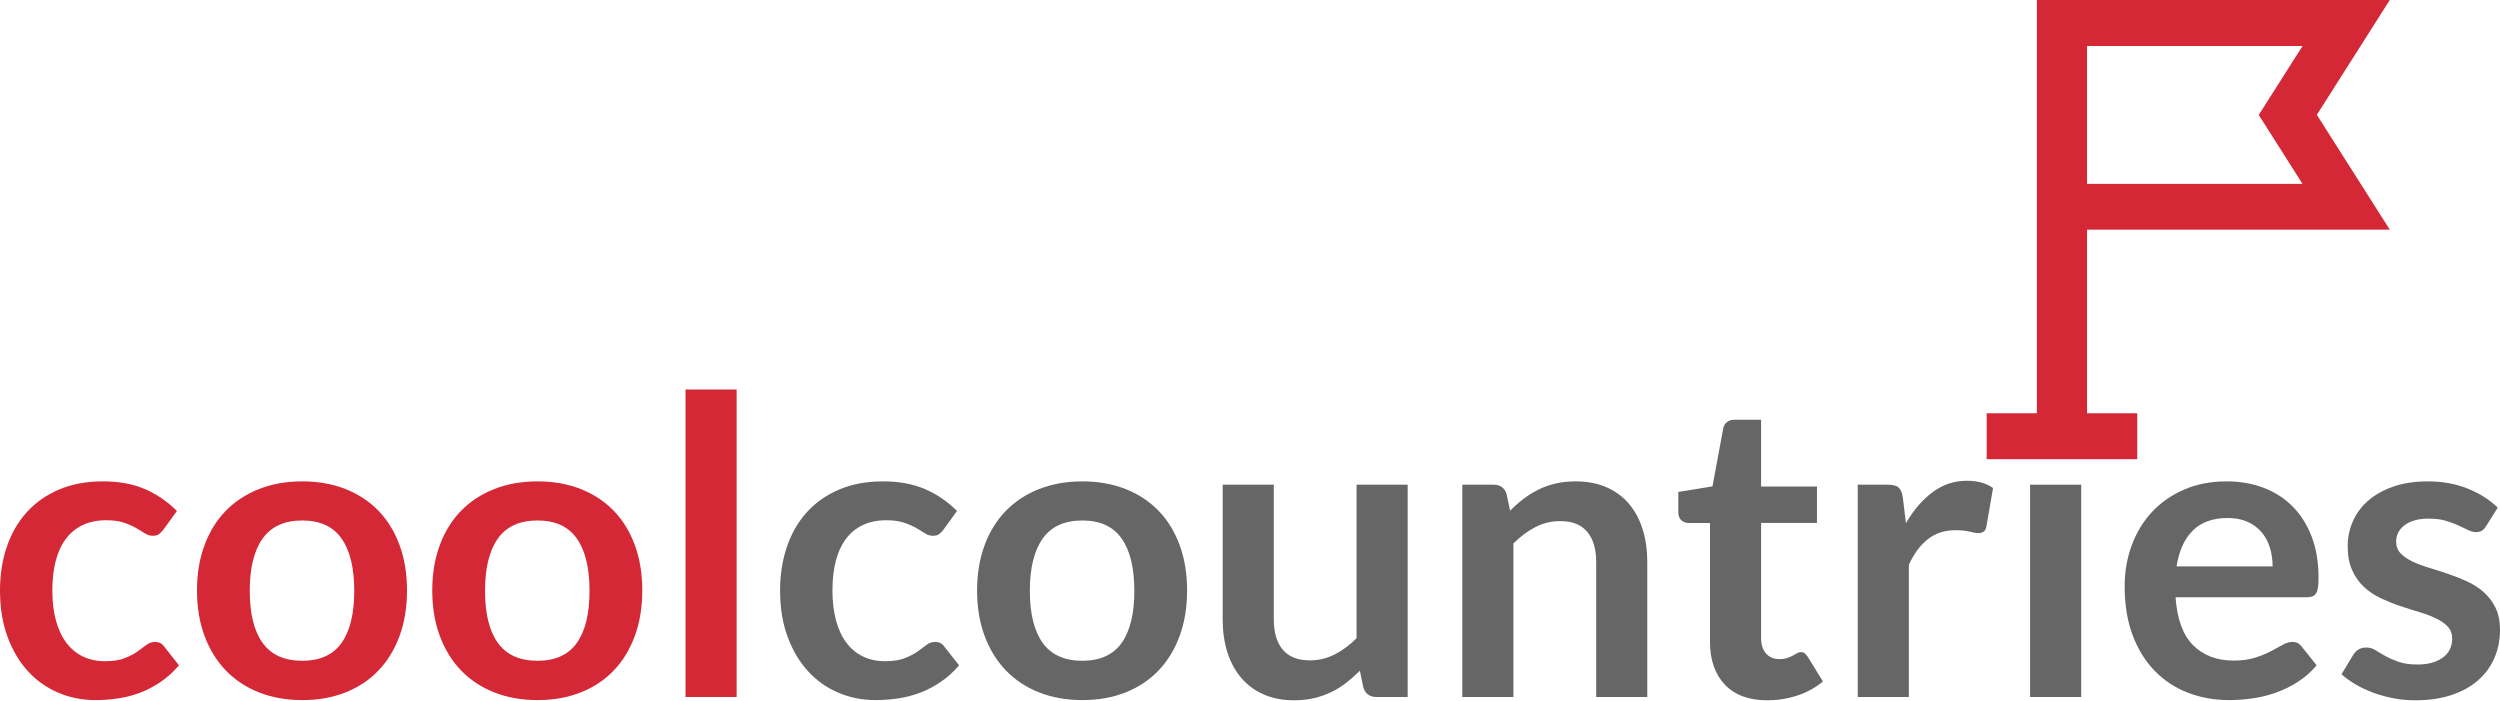
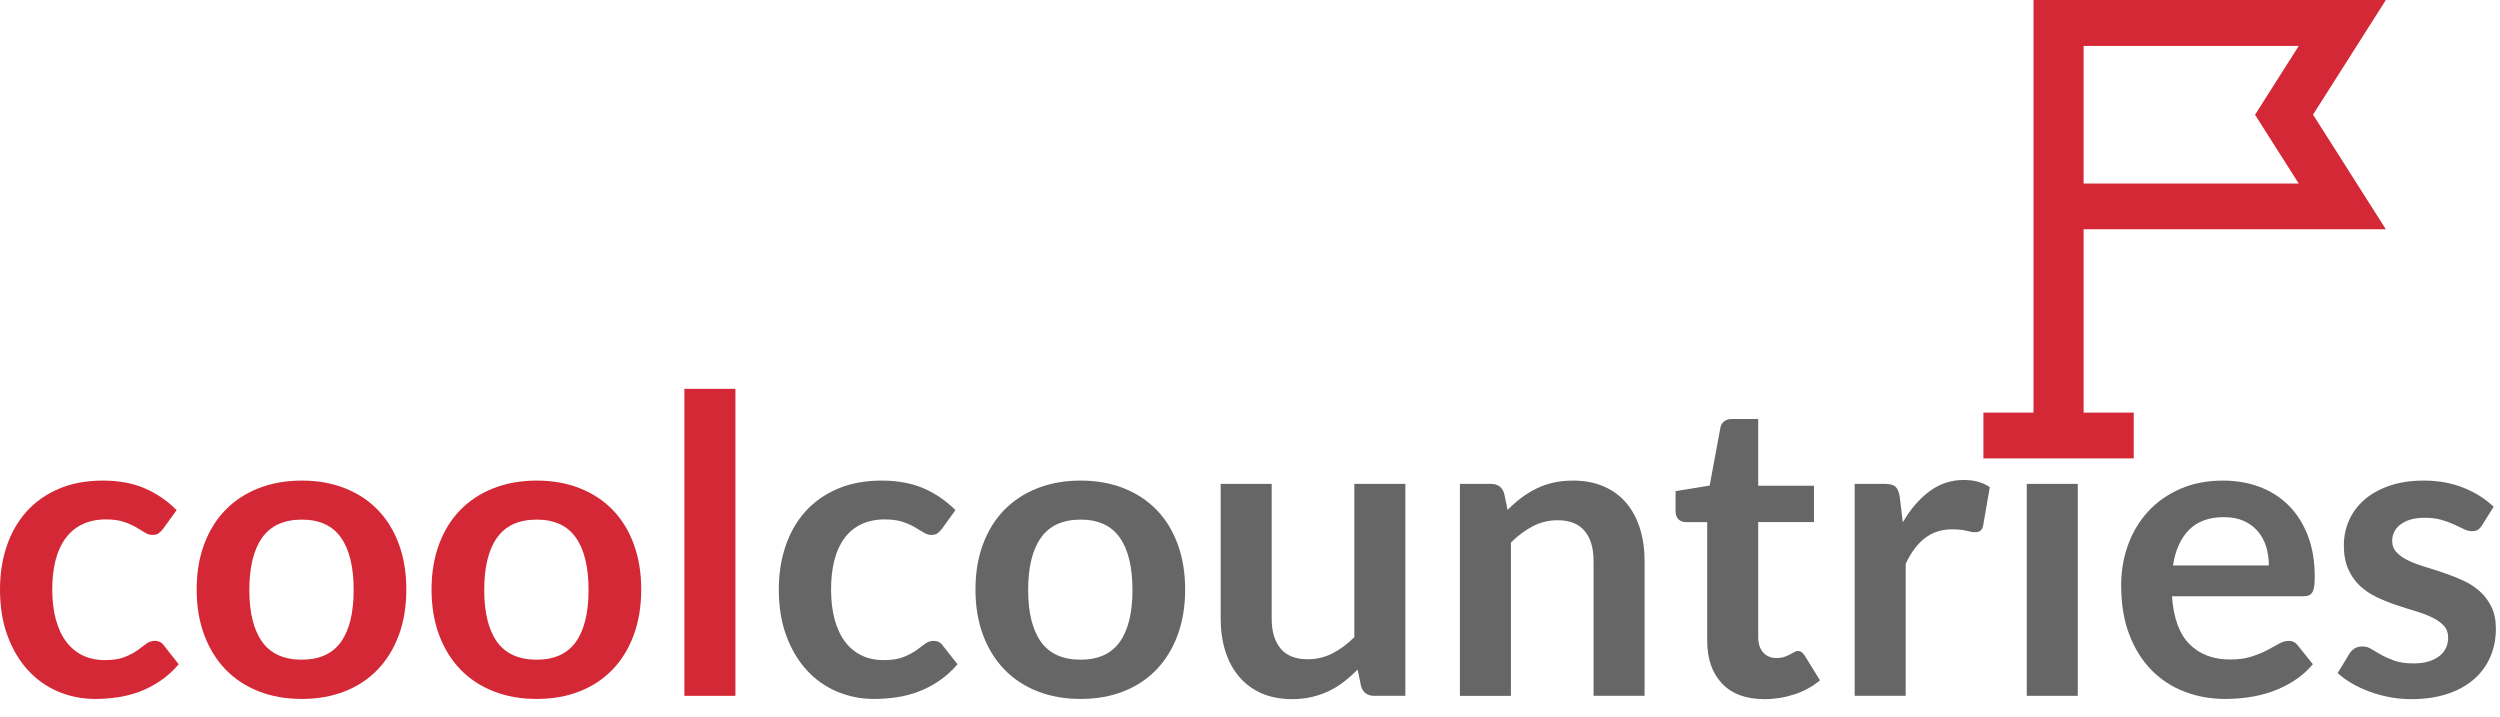
- <svg xmlns="http://www.w3.org/2000/svg" version="1.0" id="Ebene_1" xml:space="preserve">
-   <path fill="#D42836" d="M39.423,113.859c-2.121-2.121-4.511-3.75-7.17-4.888c-2.659-1.137-5.756-1.706-9.291-1.706  c-3.72,0-7.009,0.615-9.867,1.845c-2.859,1.229-5.257,2.928-7.193,5.095s-3.405,4.734-4.403,7.7C0.499,124.872,0,128.091,0,131.565  c0,3.873,0.56,7.324,1.683,10.351c1.122,3.028,2.643,5.587,4.565,7.677c1.921,2.091,4.173,3.682,6.755,4.772  s5.333,1.637,8.253,1.637c1.66,0,3.335-0.123,5.026-0.369c1.69-0.247,3.327-0.669,4.91-1.268c1.583-0.6,3.112-1.398,4.588-2.398  c1.476-0.999,2.843-2.236,4.104-3.711l-3.274-4.15c-0.461-0.707-1.153-1.061-2.075-1.061c-0.708,0-1.345,0.223-1.914,0.668  c-0.569,0.446-1.238,0.938-2.006,1.476c-0.769,0.538-1.714,1.03-2.836,1.476c-1.122,0.446-2.59,0.668-4.403,0.668  c-1.814,0-3.443-0.346-4.888-1.038c-1.445-0.691-2.674-1.706-3.688-3.043c-1.014-1.337-1.791-2.989-2.329-4.957  c-0.538-1.967-0.807-4.211-0.807-6.732c0-2.428,0.246-4.603,0.738-6.525c0.491-1.92,1.237-3.558,2.236-4.91  c0.999-1.353,2.251-2.39,3.758-3.112c1.506-0.722,3.258-1.084,5.256-1.084c1.568,0,2.882,0.177,3.942,0.53  c1.061,0.354,1.975,0.754,2.743,1.199c0.768,0.446,1.429,0.846,1.983,1.199c0.553,0.354,1.122,0.53,1.706,0.53  c0.615,0,1.083-0.123,1.406-0.369c0.323-0.246,0.653-0.583,0.991-1.014L39.423,113.859z" />
-   <path fill="#D42836" d="M57.727,108.971c-2.89,1.138-5.356,2.751-7.4,4.842c-2.045,2.09-3.627,4.642-4.749,7.654  c-1.122,3.013-1.683,6.379-1.683,10.098c0,3.75,0.561,7.131,1.683,10.144c1.122,3.013,2.705,5.579,4.749,7.7  c2.044,2.121,4.511,3.75,7.4,4.887c2.889,1.137,6.102,1.706,9.637,1.706c3.534,0,6.739-0.569,9.613-1.706  c2.874-1.137,5.326-2.767,7.354-4.887c2.029-2.121,3.597-4.688,4.703-7.7c1.107-3.013,1.66-6.394,1.66-10.144  c0-3.719-0.553-7.085-1.66-10.098c-1.106-3.012-2.674-5.563-4.703-7.654s-4.48-3.704-7.354-4.842  c-2.875-1.137-6.079-1.706-9.613-1.706C63.829,107.265,60.616,107.834,57.727,108.971z M58.511,143.253  c-1.906-2.659-2.859-6.524-2.859-11.597c0-5.072,0.953-8.952,2.859-11.642c1.905-2.689,4.856-4.035,8.853-4.035  c3.934,0,6.847,1.337,8.737,4.011s2.836,6.563,2.836,11.666c0,5.103-0.945,8.977-2.836,11.62c-1.891,2.644-4.803,3.965-8.737,3.965  C63.368,147.242,60.417,145.913,58.511,143.253z" />
-   <path fill="#D42836" d="M110.153,108.971c-2.89,1.138-5.356,2.751-7.4,4.842c-2.045,2.09-3.627,4.642-4.75,7.654  c-1.122,3.013-1.683,6.379-1.683,10.098c0,3.75,0.561,7.131,1.683,10.144s2.705,5.579,4.75,7.7c2.044,2.121,4.511,3.75,7.4,4.887  c2.889,1.137,6.102,1.706,9.637,1.706c3.535,0,6.739-0.569,9.614-1.706c2.874-1.137,5.326-2.767,7.354-4.887  c2.029-2.121,3.597-4.688,4.703-7.7s1.66-6.394,1.66-10.144c0-3.719-0.554-7.085-1.66-10.098c-1.106-3.012-2.674-5.563-4.703-7.654  s-4.48-3.704-7.354-4.842c-2.875-1.137-6.079-1.706-9.614-1.706C116.255,107.265,113.042,107.834,110.153,108.971z M110.937,143.253  c-1.906-2.659-2.858-6.524-2.858-11.597c0-5.072,0.952-8.952,2.858-11.642c1.906-2.689,4.857-4.035,8.853-4.035  c3.935,0,6.847,1.337,8.738,4.011s2.836,6.563,2.836,11.666c0,5.103-0.945,8.977-2.836,11.62c-1.891,2.644-4.803,3.965-8.738,3.965  C115.794,147.242,112.843,145.913,110.937,143.253z" />
-   <path fill="#D42836" d="M152.758,86.793v68.518h11.389V86.793H152.758z" />
-   <path fill="#666666" d="M213.252,113.859c-2.121-2.121-4.511-3.75-7.17-4.888c-2.659-1.137-5.756-1.706-9.291-1.706  c-3.72,0-7.009,0.615-9.867,1.845c-2.859,1.229-5.256,2.928-7.193,5.095c-1.937,2.167-3.405,4.734-4.404,7.7  c-0.999,2.967-1.499,6.187-1.499,9.66c0,3.873,0.561,7.324,1.683,10.351c1.122,3.028,2.644,5.587,4.565,7.677  c1.92,2.091,4.173,3.682,6.755,4.772s5.333,1.637,8.253,1.637c1.66,0,3.335-0.123,5.026-0.369c1.69-0.247,3.327-0.669,4.911-1.268  c1.583-0.6,3.112-1.398,4.588-2.398c1.476-0.999,2.843-2.236,4.104-3.711l-3.273-4.15c-0.461-0.707-1.153-1.061-2.075-1.061  c-0.708,0-1.345,0.223-1.913,0.668c-0.569,0.446-1.238,0.938-2.006,1.476c-0.769,0.538-1.714,1.03-2.836,1.476  c-1.123,0.446-2.59,0.668-4.403,0.668c-1.814,0-3.443-0.346-4.888-1.038c-1.445-0.691-2.674-1.706-3.688-3.043  c-1.015-1.337-1.791-2.989-2.329-4.957c-0.538-1.967-0.807-4.211-0.807-6.732c0-2.428,0.246-4.603,0.738-6.525  c0.492-1.92,1.237-3.558,2.236-4.91c0.999-1.353,2.251-2.39,3.758-3.112c1.506-0.722,3.258-1.084,5.257-1.084  c1.567,0,2.882,0.177,3.942,0.53c1.06,0.354,1.975,0.754,2.743,1.199c0.768,0.446,1.429,0.846,1.983,1.199  c0.553,0.354,1.122,0.53,1.706,0.53c0.614,0,1.083-0.123,1.406-0.369c0.323-0.246,0.653-0.583,0.991-1.014L213.252,113.859z" />
-   <path fill="#666666" d="M231.556,108.971c-2.89,1.138-5.356,2.751-7.4,4.842c-2.044,2.09-3.627,4.642-4.749,7.654  c-1.123,3.013-1.683,6.379-1.683,10.098c0,3.75,0.561,7.131,1.683,10.144c1.122,3.013,2.705,5.579,4.749,7.7  c2.044,2.121,4.511,3.75,7.4,4.887c2.889,1.137,6.102,1.706,9.637,1.706c3.534,0,6.739-0.569,9.613-1.706  c2.874-1.137,5.326-2.767,7.354-4.887c2.029-2.121,3.597-4.688,4.703-7.7c1.107-3.013,1.66-6.394,1.66-10.144  c0-3.719-0.553-7.085-1.66-10.098c-1.106-3.012-2.674-5.563-4.703-7.654s-4.48-3.704-7.354-4.842  c-2.875-1.137-6.079-1.706-9.613-1.706C237.658,107.265,234.446,107.834,231.556,108.971z M232.341,143.253  c-1.906-2.659-2.859-6.524-2.859-11.597c0-5.072,0.953-8.952,2.859-11.642c1.905-2.689,4.856-4.035,8.853-4.035  c3.934,0,6.847,1.337,8.737,4.011c1.891,2.674,2.836,6.563,2.836,11.666c0,5.103-0.945,8.977-2.836,11.62  c-1.89,2.644-4.803,3.965-8.737,3.965C237.197,147.242,234.246,145.913,232.341,143.253z" />
-   <path fill="#666666" d="M272.455,108.003v30.063c0,2.644,0.346,5.065,1.038,7.262c0.692,2.198,1.713,4.097,3.066,5.695  c1.352,1.599,3.02,2.835,5.002,3.711c1.983,0.876,4.265,1.314,6.848,1.314c1.567,0,3.035-0.162,4.403-0.484  c1.367-0.323,2.643-0.768,3.827-1.337c1.183-0.569,2.297-1.26,3.343-2.075c1.044-0.814,2.059-1.713,3.043-2.697l0.784,3.781  c0.461,1.383,1.429,2.075,2.905,2.075h6.962v-47.308h-11.389v34.213c-1.537,1.538-3.167,2.744-4.887,3.62  c-1.722,0.876-3.566,1.314-5.533,1.314c-2.674,0-4.68-0.791-6.018-2.375c-1.337-1.583-2.005-3.819-2.005-6.709v-30.063H272.455z" />
-   <path fill="#666666" d="M337.238,155.311v-34.213c1.537-1.537,3.166-2.751,4.887-3.643c1.721-0.892,3.565-1.337,5.533-1.337  c2.674,0,4.68,0.792,6.017,2.375c1.337,1.583,2.006,3.82,2.006,6.709v30.109h11.389v-30.109c0-2.643-0.346-5.064-1.038-7.262  c-0.691-2.197-1.706-4.088-3.043-5.671c-1.337-1.583-3.005-2.813-5.002-3.688c-1.999-0.876-4.288-1.314-6.87-1.314  c-1.599,0-3.074,0.154-4.427,0.461c-1.353,0.308-2.621,0.753-3.804,1.337c-1.184,0.584-2.305,1.276-3.366,2.075  s-2.068,1.691-3.02,2.674l-0.784-3.735c-0.461-1.383-1.43-2.075-2.905-2.075h-6.962v47.308H337.238z" />
-   <path fill="#666666" d="M400.499,154.988c2.151-0.707,4.058-1.752,5.717-3.136l-3.412-5.533c-0.246-0.338-0.477-0.592-0.691-0.761  c-0.215-0.169-0.492-0.254-0.83-0.254c-0.277,0-0.553,0.085-0.83,0.254c-0.276,0.169-0.592,0.346-0.945,0.53  c-0.354,0.185-0.769,0.362-1.245,0.53c-0.477,0.169-1.068,0.254-1.775,0.254c-1.23,0-2.213-0.415-2.951-1.245  c-0.738-0.83-1.107-1.983-1.107-3.458v-25.637h12.45v-8.115h-12.45V93.525h-5.902c-0.676,0-1.238,0.169-1.683,0.507  c-0.446,0.339-0.73,0.815-0.853,1.43l-2.397,12.911l-7.608,1.245v4.519c0,0.799,0.223,1.399,0.668,1.798  c0.445,0.4,0.976,0.6,1.591,0.6h4.795v26.42c0,4.089,1.106,7.293,3.32,9.614c2.213,2.321,5.364,3.481,9.452,3.481  C396.119,156.049,398.347,155.695,400.499,154.988z" />
-   <path fill="#666666" d="M425.351,155.311v-29.464c1.168-2.52,2.597-4.434,4.288-5.741c1.69-1.306,3.719-1.959,6.086-1.959  c1.321,0,2.382,0.108,3.182,0.323c0.799,0.215,1.429,0.323,1.89,0.323c0.522,0,0.938-0.115,1.245-0.346  c0.307-0.23,0.507-0.623,0.6-1.176l1.476-8.53c-1.538-1.076-3.474-1.614-5.81-1.614c-2.829,0-5.379,0.846-7.654,2.536  c-2.275,1.691-4.258,3.996-5.948,6.916l-0.692-5.717c-0.154-1.044-0.461-1.782-0.922-2.213c-0.461-0.43-1.276-0.646-2.444-0.646  h-6.686v47.308H425.351z" />
-   <path fill="#666666" d="M452.37,108.003v47.308h11.389v-47.308H452.37z" />
-   <path fill="#666666" d="M486.652,109.11c-2.813,1.229-5.195,2.897-7.147,5.002c-1.952,2.106-3.451,4.581-4.496,7.424  c-1.045,2.844-1.567,5.879-1.567,9.106c0,4.15,0.599,7.8,1.798,10.951c1.199,3.151,2.843,5.795,4.934,7.931  c2.09,2.137,4.549,3.751,7.377,4.842c2.828,1.091,5.886,1.637,9.175,1.637c1.66,0,3.374-0.123,5.142-0.369  c1.767-0.247,3.504-0.669,5.21-1.268c1.706-0.6,3.343-1.398,4.911-2.398c1.568-0.999,2.981-2.236,4.242-3.711l-3.32-4.15  c-0.247-0.338-0.538-0.6-0.876-0.784c-0.339-0.185-0.738-0.277-1.199-0.277c-0.708,0-1.437,0.215-2.19,0.646  c-0.753,0.431-1.63,0.907-2.628,1.429c-0.999,0.523-2.167,1-3.504,1.43c-1.337,0.431-2.928,0.646-4.772,0.646  c-3.75,0-6.763-1.137-9.038-3.412c-2.275-2.274-3.581-5.84-3.919-10.697h29.233c0.522,0,0.953-0.069,1.291-0.208  c0.338-0.138,0.607-0.369,0.807-0.692c0.2-0.323,0.338-0.768,0.415-1.337c0.076-0.568,0.115-1.283,0.115-2.144  c0-3.412-0.507-6.447-1.521-9.106c-1.015-2.659-2.429-4.903-4.242-6.732c-1.814-1.829-3.974-3.22-6.479-4.173  c-2.505-0.953-5.249-1.43-8.23-1.43C492.638,107.265,489.465,107.88,486.652,109.11z M500.831,116.28  c1.26,0.569,2.305,1.345,3.135,2.328c0.83,0.984,1.445,2.129,1.844,3.436s0.6,2.697,0.6,4.172h-21.395  c0.522-3.442,1.721-6.101,3.597-7.977c1.875-1.875,4.472-2.813,7.792-2.813C498.094,115.427,499.57,115.711,500.831,116.28z" />
-   <path fill="#666666" d="M556.575,113.121c-1.783-1.752-4.011-3.166-6.686-4.242c-2.674-1.076-5.641-1.614-8.899-1.614  c-2.921,0-5.495,0.392-7.724,1.176c-2.229,0.784-4.088,1.829-5.579,3.136c-1.491,1.307-2.621,2.835-3.389,4.588  c-0.769,1.752-1.153,3.596-1.153,5.533c0,2.091,0.33,3.874,0.991,5.349c0.661,1.476,1.537,2.721,2.628,3.735  c1.09,1.015,2.335,1.853,3.735,2.513c1.398,0.661,2.828,1.238,4.288,1.729c1.459,0.492,2.889,0.945,4.288,1.36  c1.398,0.415,2.643,0.884,3.735,1.406c1.091,0.523,1.967,1.138,2.628,1.844c0.661,0.708,0.992,1.614,0.992,2.721  c0,0.737-0.146,1.452-0.438,2.144c-0.292,0.691-0.753,1.299-1.383,1.821c-0.631,0.523-1.43,0.945-2.398,1.268  c-0.968,0.322-2.129,0.484-3.481,0.484c-1.722,0-3.144-0.2-4.265-0.6c-1.123-0.399-2.098-0.83-2.928-1.291  c-0.83-0.461-1.561-0.891-2.19-1.291c-0.63-0.399-1.299-0.599-2.006-0.599c-0.708,0-1.291,0.138-1.752,0.415  c-0.461,0.277-0.861,0.677-1.199,1.199l-2.628,4.334c0.922,0.83,1.99,1.599,3.205,2.306c1.214,0.708,2.536,1.322,3.965,1.844  c1.429,0.523,2.92,0.929,4.473,1.222c1.552,0.292,3.143,0.438,4.772,0.438c3.043,0,5.741-0.392,8.092-1.176  c2.352-0.784,4.326-1.875,5.925-3.274c1.598-1.398,2.813-3.059,3.643-4.98c0.83-1.92,1.245-4.019,1.245-6.293  c0-1.906-0.331-3.535-0.991-4.888c-0.662-1.353-1.538-2.513-2.628-3.481c-1.091-0.968-2.328-1.767-3.712-2.397  c-1.383-0.63-2.797-1.191-4.242-1.683c-1.445-0.491-2.859-0.945-4.242-1.36c-1.383-0.415-2.621-0.883-3.711-1.406  c-1.092-0.522-1.968-1.129-2.628-1.821c-0.662-0.691-0.991-1.544-0.991-2.559c0-1.537,0.646-2.782,1.937-3.735  c1.291-0.952,3.058-1.429,5.302-1.429c1.445,0,2.697,0.154,3.758,0.461c1.061,0.308,2.006,0.654,2.836,1.038  c0.83,0.385,1.56,0.73,2.19,1.038c0.629,0.308,1.222,0.461,1.775,0.461c0.522,0,0.953-0.1,1.291-0.3  c0.338-0.199,0.661-0.545,0.968-1.037L556.575,113.121z" />
-   <path fill="#D42836" d="M532.522,51.173l-16.253-25.586L532.522,0H453.88v92.089h-11.183v10.229h33.55V92.089h-11.183V51.173  H532.522z M465.064,10.256h48.014l-9.752,15.357l9.752,15.357h-48.014V10.256z" />
+ <svg xmlns="http://www.w3.org/2000/svg" version="1.1" id="Ebene_1" x="0px" y="0px" width="558px" height="160px" viewBox="141.945 217.64 558 160" enable-background="new 141.945 217.64 558 160" xml:space="preserve">
+   <path fill="#D42836" d="M181.368,331.5c-2.121-2.121-4.511-3.75-7.17-4.889c-2.659-1.137-5.756-1.705-9.291-1.705  c-3.72,0-7.009,0.614-9.867,1.844c-2.859,1.229-5.257,2.929-7.193,5.096s-3.405,4.734-4.403,7.699c-1,2.968-1.499,6.187-1.499,9.66  c0,3.873,0.56,7.324,1.683,10.352c1.122,3.027,2.643,5.587,4.565,7.677c1.921,2.091,4.173,3.683,6.755,4.772  s5.333,1.637,8.253,1.637c1.66,0,3.335-0.123,5.026-0.369c1.69-0.247,3.327-0.669,4.91-1.268c1.583-0.6,3.112-1.398,4.588-2.398  c1.476-0.999,2.843-2.236,4.104-3.711l-3.274-4.15c-0.461-0.707-1.153-1.061-2.075-1.061c-0.708,0-1.345,0.223-1.914,0.668  c-0.569,0.446-1.238,0.938-2.006,1.477c-0.769,0.537-1.714,1.029-2.836,1.476c-1.122,0.446-2.59,0.668-4.403,0.668  c-1.814,0-3.443-0.347-4.888-1.038c-1.445-0.691-2.674-1.706-3.688-3.043c-1.014-1.337-1.791-2.988-2.329-4.957  c-0.538-1.967-0.807-4.211-0.807-6.732c0-2.428,0.246-4.603,0.738-6.524c0.491-1.92,1.237-3.558,2.236-4.91s2.251-2.39,3.758-3.112  c1.506-0.722,3.258-1.084,5.256-1.084c1.568,0,2.882,0.178,3.942,0.53c1.061,0.354,1.975,0.754,2.743,1.199  c0.768,0.446,1.429,0.846,1.983,1.198c0.553,0.354,1.122,0.531,1.706,0.531c0.615,0,1.083-0.123,1.406-0.369  c0.323-0.246,0.653-0.584,0.991-1.015L181.368,331.5z" />
+   <path fill="#D42836" d="M199.672,326.611c-2.89,1.139-5.356,2.752-7.4,4.842c-2.045,2.09-3.627,4.643-4.749,7.654  c-1.122,3.014-1.683,6.379-1.683,10.098c0,3.75,0.561,7.131,1.683,10.145s2.705,5.579,4.749,7.7c2.044,2.12,4.511,3.75,7.4,4.887  c2.889,1.138,6.102,1.706,9.637,1.706c3.534,0,6.739-0.568,9.613-1.706c2.874-1.137,5.326-2.767,7.354-4.887  c2.029-2.121,3.597-4.688,4.703-7.7c1.107-3.014,1.66-6.395,1.66-10.145c0-3.719-0.553-7.084-1.66-10.098  c-1.106-3.012-2.674-5.563-4.703-7.654c-2.029-2.09-4.48-3.703-7.354-4.842c-2.875-1.137-6.079-1.705-9.613-1.705  C205.774,324.906,202.561,325.474,199.672,326.611z M200.456,360.893c-1.906-2.659-2.859-6.524-2.859-11.597  s0.953-8.952,2.859-11.643c1.905-2.688,4.856-4.035,8.853-4.035c3.934,0,6.847,1.338,8.737,4.012s2.836,6.563,2.836,11.666  c0,5.103-0.945,8.977-2.836,11.619c-1.891,2.645-4.803,3.966-8.737,3.966C205.313,364.882,202.362,363.553,200.456,360.893z" />
+   <path fill="#D42836" d="M252.098,326.611c-2.89,1.139-5.356,2.752-7.4,4.842c-2.045,2.09-3.627,4.643-4.75,7.654  c-1.122,3.014-1.683,6.379-1.683,10.098c0,3.75,0.561,7.131,1.683,10.145s2.705,5.579,4.75,7.7c2.044,2.12,4.511,3.75,7.4,4.887  c2.889,1.138,6.102,1.706,9.637,1.706s6.739-0.568,9.614-1.706c2.874-1.137,5.326-2.767,7.354-4.887  c2.029-2.121,3.597-4.688,4.703-7.7s1.66-6.395,1.66-10.145c0-3.719-0.554-7.084-1.66-10.098c-1.106-3.012-2.674-5.563-4.703-7.654  c-2.029-2.09-4.48-3.703-7.354-4.842c-2.875-1.137-6.079-1.705-9.614-1.705S254.987,325.474,252.098,326.611z M252.882,360.893  c-1.906-2.659-2.858-6.524-2.858-11.597s0.952-8.952,2.858-11.643c1.906-2.688,4.857-4.035,8.853-4.035  c3.935,0,6.847,1.338,8.738,4.012c1.891,2.674,2.836,6.563,2.836,11.666c0,5.103-0.945,8.977-2.836,11.619  c-1.891,2.645-4.803,3.966-8.738,3.966C257.739,364.882,254.788,363.553,252.882,360.893z" />
+   <path fill="#D42836" d="M294.703,304.433v68.518h11.389v-68.518H294.703z" />
+   <path fill="#666666" d="M355.197,331.5c-2.121-2.121-4.511-3.75-7.17-4.889c-2.659-1.137-5.756-1.705-9.291-1.705  c-3.72,0-7.009,0.614-9.867,1.844c-2.859,1.229-5.256,2.929-7.193,5.096s-3.405,4.734-4.404,7.699  c-0.999,2.968-1.499,6.188-1.499,9.66c0,3.873,0.561,7.324,1.683,10.352c1.122,3.027,2.644,5.587,4.565,7.677  c1.92,2.091,4.173,3.683,6.755,4.772s5.333,1.637,8.253,1.637c1.66,0,3.335-0.123,5.026-0.369c1.69-0.247,3.327-0.669,4.911-1.268  c1.583-0.6,3.112-1.398,4.588-2.398c1.476-0.999,2.843-2.236,4.104-3.711l-3.273-4.15c-0.461-0.707-1.153-1.061-2.075-1.061  c-0.708,0-1.345,0.223-1.913,0.668c-0.569,0.446-1.238,0.938-2.006,1.477c-0.769,0.537-1.714,1.029-2.836,1.476  c-1.123,0.446-2.59,0.668-4.403,0.668c-1.814,0-3.443-0.347-4.888-1.038c-1.445-0.691-2.674-1.706-3.688-3.043  c-1.015-1.337-1.791-2.988-2.329-4.957c-0.538-1.967-0.807-4.211-0.807-6.732c0-2.428,0.246-4.603,0.738-6.524  c0.492-1.92,1.237-3.558,2.236-4.91c0.999-1.353,2.251-2.39,3.758-3.112c1.506-0.722,3.258-1.084,5.257-1.084  c1.567,0,2.882,0.178,3.942,0.53c1.06,0.354,1.975,0.754,2.743,1.199c0.768,0.446,1.429,0.846,1.983,1.198  c0.553,0.354,1.122,0.531,1.706,0.531c0.614,0,1.083-0.123,1.406-0.369c0.323-0.246,0.653-0.584,0.991-1.015L355.197,331.5z" />
+   <path fill="#666666" d="M373.501,326.611c-2.89,1.139-5.356,2.752-7.4,4.842c-2.044,2.09-3.627,4.643-4.749,7.654  c-1.123,3.014-1.683,6.379-1.683,10.098c0,3.75,0.561,7.131,1.683,10.145c1.122,3.014,2.705,5.579,4.749,7.7  c2.044,2.12,4.511,3.75,7.4,4.887c2.889,1.138,6.102,1.706,9.637,1.706c3.534,0,6.739-0.568,9.613-1.706  c2.874-1.137,5.326-2.767,7.354-4.887c2.029-2.121,3.597-4.688,4.703-7.7c1.107-3.014,1.66-6.395,1.66-10.145  c0-3.719-0.553-7.084-1.66-10.098c-1.106-3.012-2.674-5.563-4.703-7.654c-2.029-2.09-4.48-3.703-7.354-4.842  c-2.875-1.137-6.079-1.705-9.613-1.705C379.603,324.906,376.391,325.474,373.501,326.611z M374.286,360.893  c-1.906-2.659-2.859-6.524-2.859-11.597s0.953-8.952,2.859-11.643c1.905-2.688,4.856-4.035,8.853-4.035  c3.934,0,6.847,1.338,8.737,4.012c1.891,2.674,2.836,6.563,2.836,11.666c0,5.103-0.945,8.977-2.836,11.619  c-1.89,2.645-4.803,3.966-8.737,3.966C379.142,364.882,376.191,363.553,374.286,360.893z" />
+   <path fill="#666666" d="M414.4,325.643v30.063c0,2.644,0.346,5.064,1.038,7.262c0.692,2.197,1.713,4.097,3.066,5.695  c1.352,1.599,3.02,2.834,5.001,3.711c1.983,0.875,4.266,1.313,6.849,1.313c1.567,0,3.034-0.162,4.403-0.483  c1.367-0.323,2.643-0.769,3.826-1.338c1.184-0.568,2.297-1.26,3.344-2.074c1.043-0.814,2.059-1.713,3.043-2.697l0.783,3.781  c0.461,1.383,1.43,2.074,2.905,2.074h6.962v-47.308h-11.389v34.213c-1.537,1.538-3.167,2.744-4.887,3.62  c-1.723,0.876-3.566,1.314-5.533,1.314c-2.674,0-4.68-0.791-6.018-2.375s-2.006-3.819-2.006-6.709v-30.063H414.4z" />
+   <path fill="#666666" d="M479.183,372.951v-34.213c1.537-1.537,3.166-2.75,4.887-3.643s3.564-1.337,5.533-1.337  c2.674,0,4.68,0.792,6.017,2.375s2.007,3.819,2.007,6.709v30.108h11.389v-30.108c0-2.644-0.346-5.063-1.038-7.263  c-0.691-2.196-1.706-4.088-3.043-5.67c-1.337-1.584-3.005-2.813-5.003-3.688c-1.998-0.876-4.287-1.313-6.869-1.313  c-1.6,0-3.074,0.153-4.428,0.461c-1.353,0.308-2.621,0.752-3.803,1.336c-1.185,0.584-2.306,1.276-3.367,2.076  c-1.061,0.799-2.067,1.69-3.02,2.674l-0.784-3.735c-0.461-1.384-1.43-2.075-2.905-2.075h-6.961v47.309h11.389V372.951z" />
+   <path fill="#666666" d="M542.444,372.628c2.151-0.707,4.058-1.752,5.717-3.137l-3.411-5.533c-0.246-0.338-0.478-0.592-0.691-0.76  c-0.215-0.17-0.492-0.254-0.83-0.254c-0.277,0-0.553,0.084-0.83,0.254c-0.275,0.168-0.592,0.346-0.945,0.529  c-0.354,0.186-0.769,0.362-1.244,0.53c-0.478,0.169-1.068,0.254-1.775,0.254c-1.23,0-2.213-0.415-2.951-1.245  s-1.107-1.982-1.107-3.458v-25.637h12.45v-8.115h-12.45v-14.892h-5.902c-0.676,0-1.237,0.168-1.682,0.507  c-0.447,0.339-0.73,0.815-0.854,1.43l-2.396,12.911l-7.609,1.245v4.519c0,0.799,0.224,1.399,0.669,1.799  c0.444,0.399,0.976,0.6,1.591,0.6h4.795v26.42c0,4.089,1.105,7.293,3.32,9.613c2.213,2.322,5.363,3.481,9.451,3.481  C538.064,373.689,540.292,373.335,542.444,372.628z" />
+   <path fill="#666666" d="M567.296,372.951v-29.463c1.168-2.521,2.598-4.435,4.287-5.742c1.691-1.306,3.721-1.959,6.086-1.959  c1.322,0,2.383,0.108,3.184,0.324c0.799,0.215,1.428,0.322,1.889,0.322c0.523,0,0.939-0.115,1.246-0.346s0.506-0.623,0.6-1.176  l1.477-8.53c-1.539-1.076-3.475-1.614-5.811-1.614c-2.828,0-5.379,0.846-7.654,2.536s-4.258,3.996-5.947,6.916l-0.693-5.718  c-0.152-1.043-0.461-1.781-0.922-2.213c-0.461-0.43-1.275-0.646-2.443-0.646h-6.687v47.308H567.296z" />
+   <path fill="#666666" d="M594.316,325.643v47.308h11.389v-47.308H594.316z" />
+   <path fill="#666666" d="M628.597,326.75c-2.813,1.229-5.195,2.897-7.146,5.002c-1.953,2.106-3.451,4.582-4.496,7.425  c-1.045,2.844-1.566,5.879-1.566,9.106c0,4.149,0.598,7.799,1.797,10.95s2.844,5.796,4.934,7.931  c2.09,2.138,4.549,3.752,7.377,4.843s5.887,1.637,9.176,1.637c1.66,0,3.373-0.123,5.143-0.369c1.766-0.247,3.504-0.669,5.209-1.268  c1.707-0.601,3.344-1.398,4.912-2.398c1.566-0.999,2.98-2.235,4.242-3.711l-3.32-4.149c-0.248-0.338-0.539-0.601-0.877-0.784  c-0.338-0.185-0.738-0.277-1.199-0.277c-0.707,0-1.436,0.215-2.189,0.646c-0.754,0.432-1.631,0.908-2.629,1.43  c-0.998,0.523-2.166,1-3.504,1.43c-1.336,0.432-2.928,0.646-4.771,0.646c-3.75,0-6.762-1.137-9.037-3.412  c-2.275-2.274-3.582-5.84-3.92-10.697h29.232c0.523,0,0.953-0.068,1.291-0.208c0.34-0.138,0.607-0.369,0.809-0.692  c0.199-0.322,0.338-0.768,0.414-1.336s0.115-1.283,0.115-2.145c0-3.412-0.508-6.447-1.521-9.105  c-1.014-2.66-2.428-4.903-4.242-6.732c-1.813-1.829-3.973-3.221-6.479-4.174c-2.504-0.952-5.248-1.43-8.23-1.43  C634.583,324.906,631.41,325.52,628.597,326.75z M642.777,333.919c1.26,0.57,2.305,1.346,3.135,2.328  c0.83,0.984,1.445,2.129,1.844,3.437s0.6,2.697,0.6,4.172H626.96c0.521-3.442,1.721-6.101,3.598-7.977  c1.875-1.875,4.471-2.813,7.791-2.813C640.039,333.067,641.515,333.351,642.777,333.919z" />
+   <path fill="#666666" d="M698.521,330.761c-1.783-1.752-4.012-3.166-6.688-4.242c-2.674-1.076-5.641-1.613-8.898-1.613  c-2.92,0-5.494,0.392-7.725,1.176c-2.229,0.783-4.088,1.828-5.578,3.136c-1.49,1.307-2.621,2.835-3.389,4.588  c-0.77,1.752-1.152,3.597-1.152,5.533c0,2.091,0.328,3.874,0.99,5.349c0.66,1.477,1.537,2.721,2.627,3.735  c1.092,1.015,2.336,1.853,3.736,2.513c1.398,0.661,2.828,1.238,4.287,1.729c1.459,0.492,2.889,0.945,4.289,1.36  c1.396,0.415,2.643,0.884,3.734,1.406s1.967,1.138,2.629,1.844c0.66,0.708,0.99,1.614,0.99,2.722c0,0.736-0.145,1.451-0.438,2.144  c-0.291,0.69-0.752,1.299-1.383,1.821s-1.43,0.945-2.398,1.268c-0.967,0.322-2.129,0.484-3.48,0.484c-1.723,0-3.145-0.2-4.266-0.6  c-1.123-0.399-2.098-0.83-2.928-1.291c-0.83-0.462-1.561-0.892-2.189-1.291c-0.631-0.399-1.299-0.6-2.006-0.6  c-0.709,0-1.291,0.139-1.752,0.415s-0.861,0.677-1.199,1.198l-2.629,4.334c0.924,0.83,1.99,1.6,3.205,2.307  c1.215,0.708,2.537,1.322,3.967,1.844c1.428,0.523,2.92,0.93,4.473,1.223c1.551,0.291,3.143,0.438,4.771,0.438  c3.043,0,5.74-0.392,8.092-1.176s4.326-1.875,5.926-3.273c1.598-1.398,2.813-3.06,3.643-4.98c0.83-1.92,1.244-4.02,1.244-6.293  c0-1.906-0.33-3.535-0.99-4.889c-0.662-1.353-1.539-2.513-2.629-3.48c-1.09-0.969-2.328-1.768-3.711-2.396  c-1.383-0.631-2.797-1.191-4.242-1.684c-1.445-0.491-2.859-0.945-4.242-1.359c-1.383-0.416-2.621-0.884-3.711-1.406  c-1.092-0.522-1.969-1.129-2.629-1.821c-0.66-0.69-0.99-1.544-0.99-2.56c0-1.537,0.646-2.781,1.938-3.734  c1.291-0.952,3.057-1.43,5.301-1.43c1.445,0,2.697,0.154,3.76,0.461c1.061,0.309,2.006,0.654,2.836,1.039s1.559,0.729,2.189,1.037  c0.629,0.309,1.221,0.461,1.775,0.461c0.521,0,0.953-0.1,1.291-0.299s0.66-0.546,0.967-1.037L698.521,330.761z" />
+   <path fill="#D42836" d="M674.466,268.813l-16.252-25.586l16.252-25.587h-78.641v92.089h-11.184v10.229h33.551v-10.229h-11.184  v-40.916H674.466z M607.009,227.896h48.014l-9.752,15.357l9.752,15.357h-48.014V227.896z" />
</svg>
